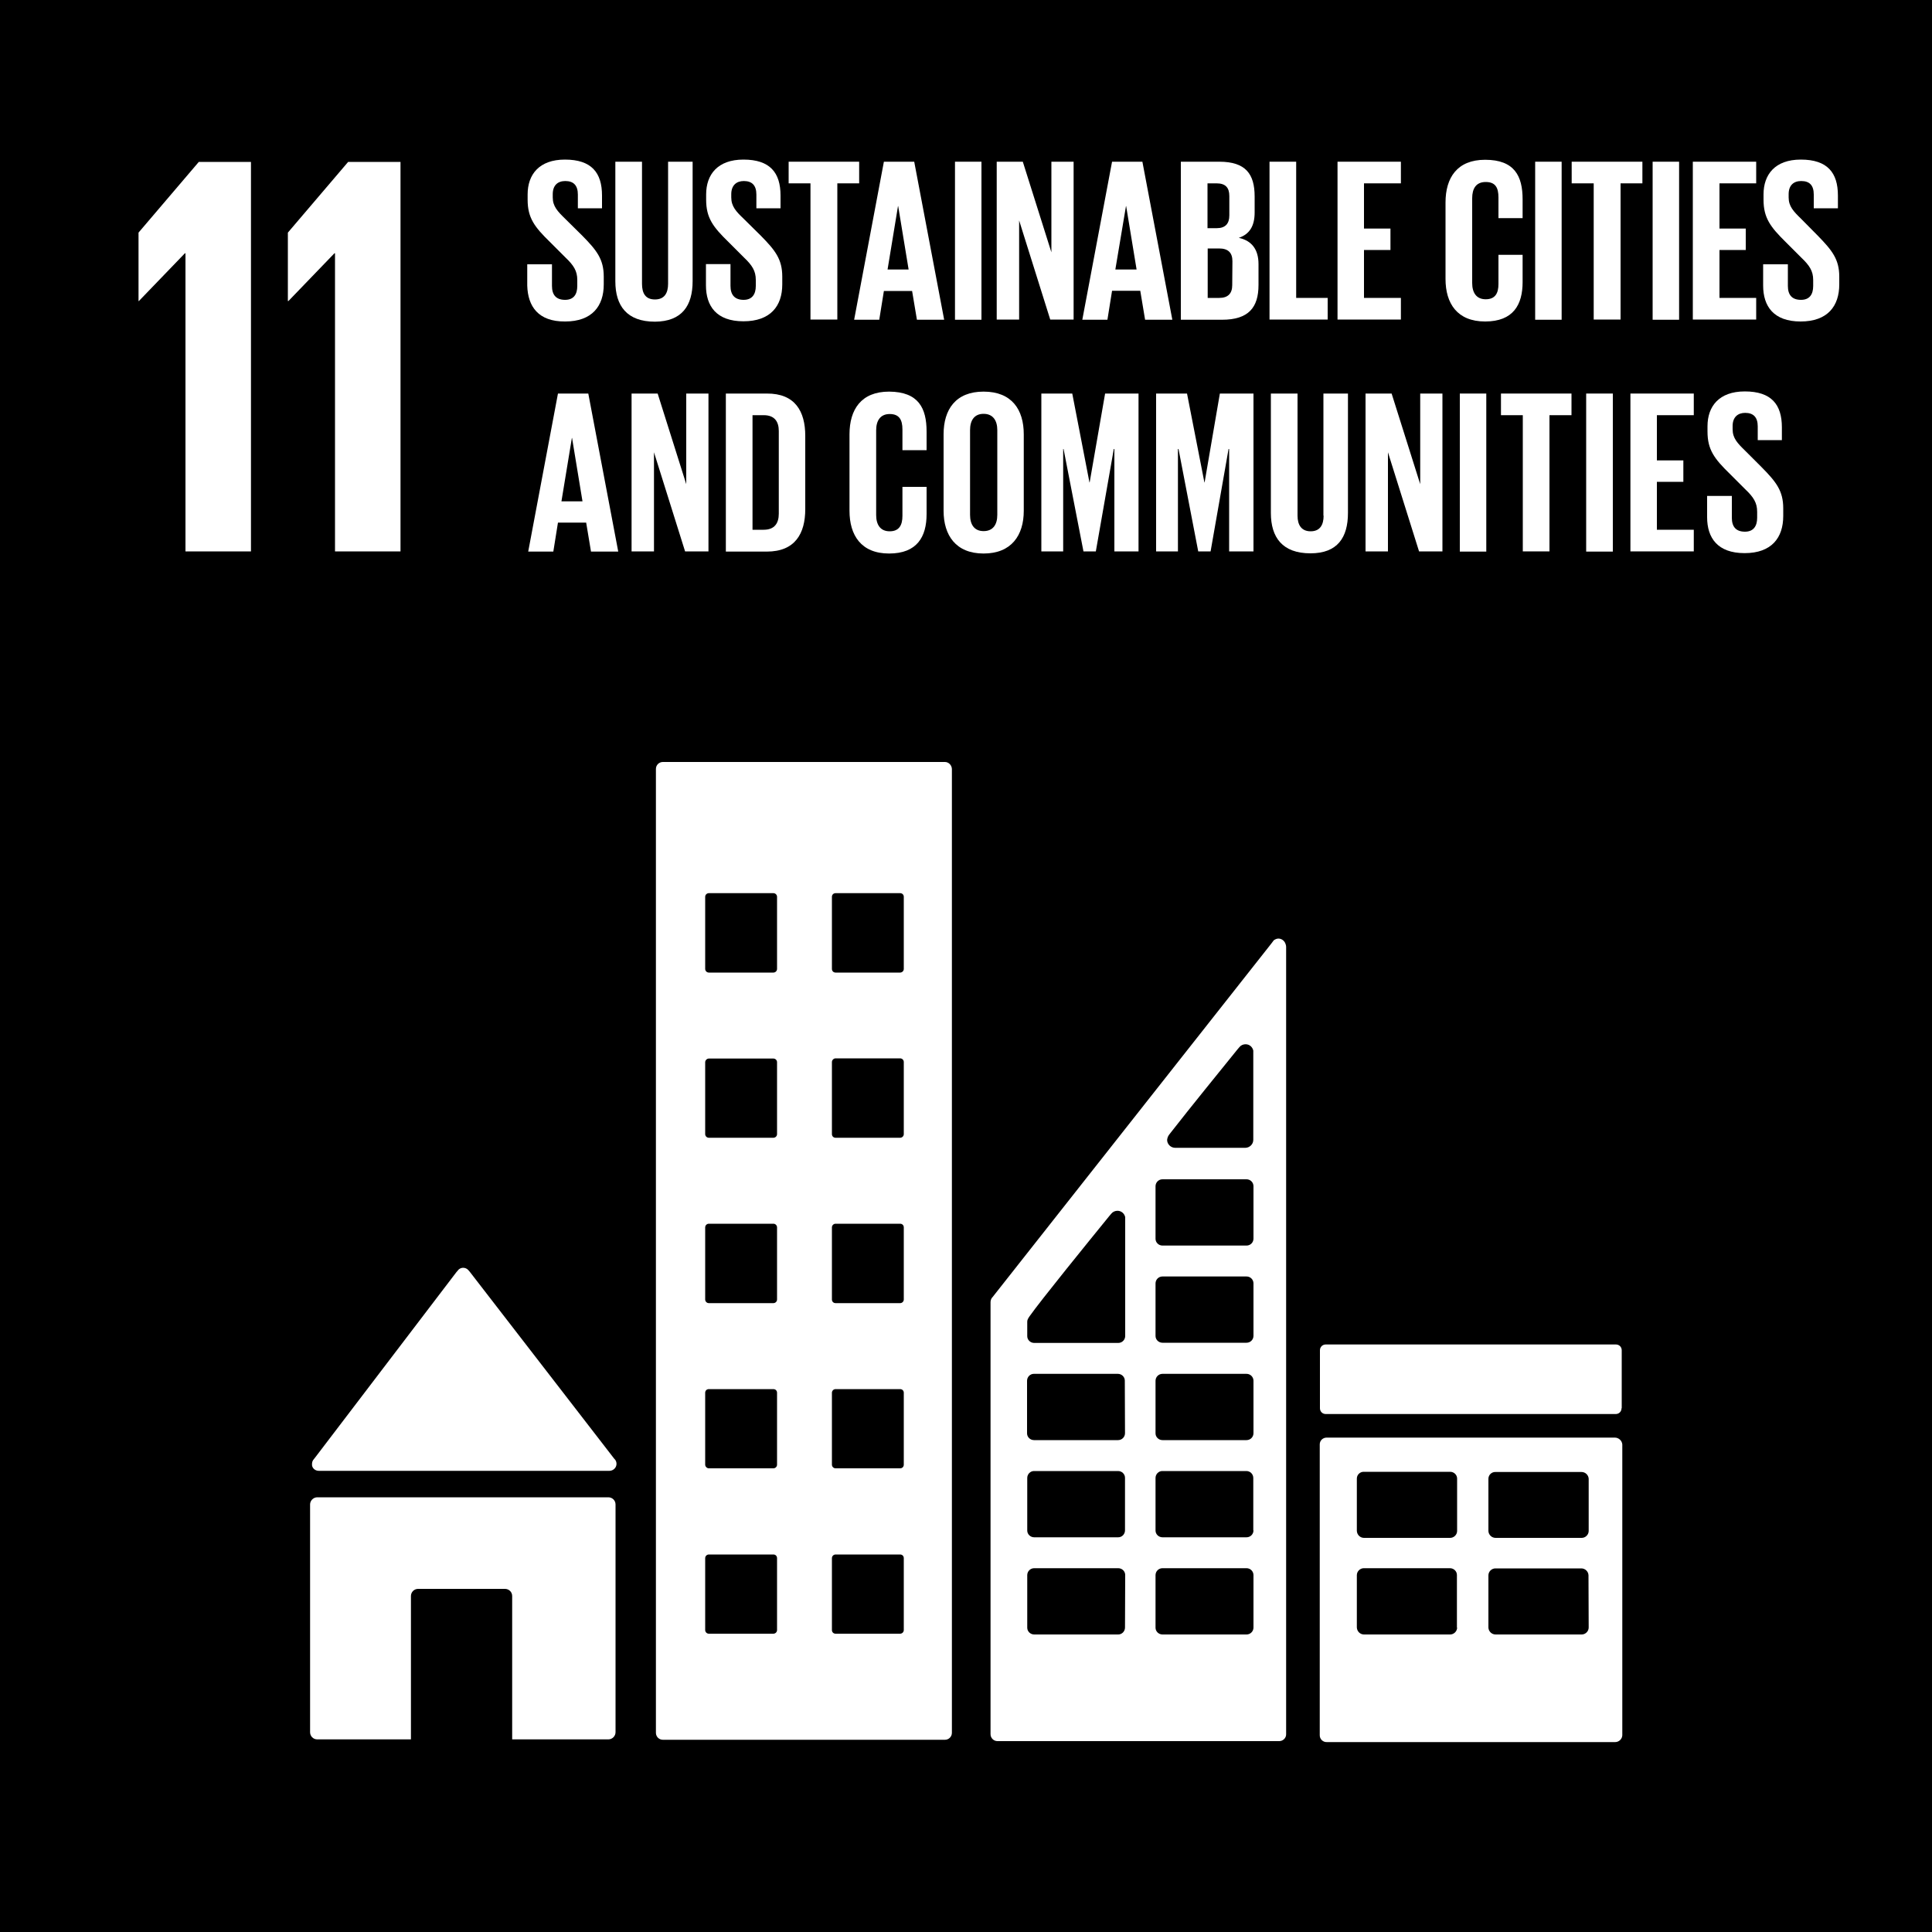
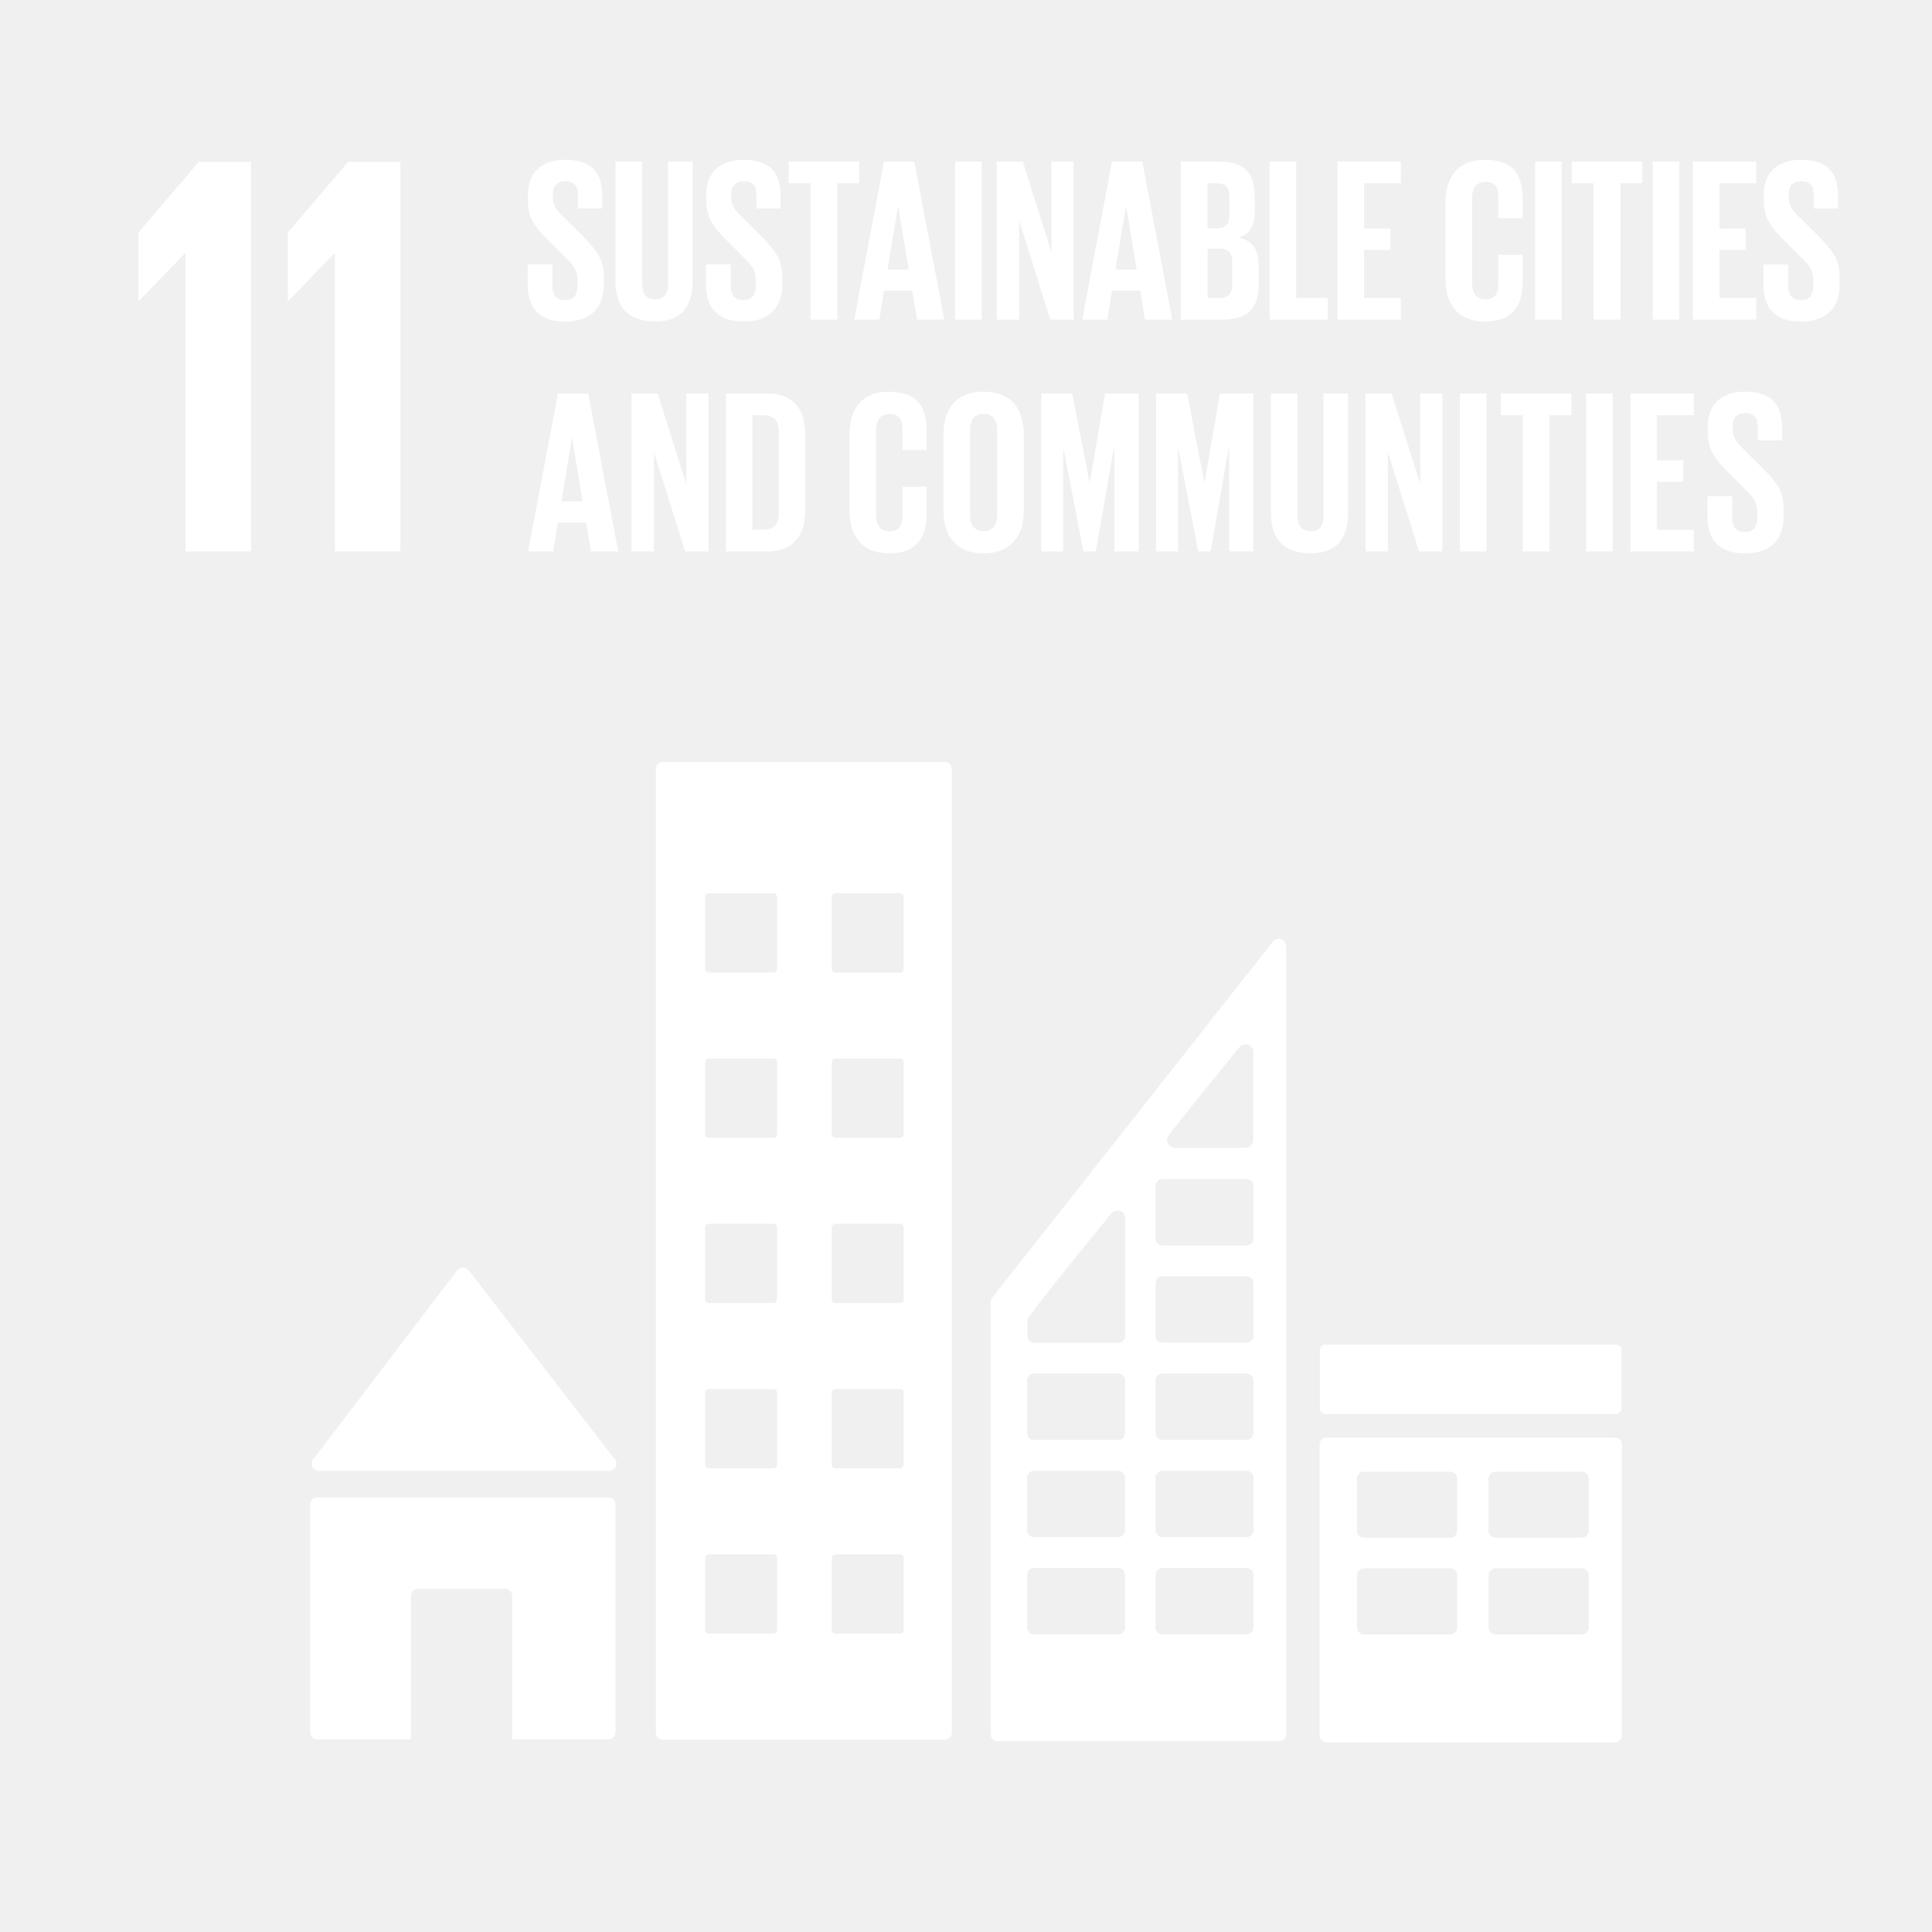
- <svg xmlns="http://www.w3.org/2000/svg" version="1.1" id="Layer_1" x="0px" y="0px" viewBox="0 0 1000 1000" style="enable-background:new 0 0 1000 1000;" xml:space="preserve">
-   <style type="text/css">
- 	.st0{fill:#FFFFFF;}
- </style>
-   <rect y="0" width="1000" height="1000" />
-   <path class="st0" d="M292.5,166.4c14,0,20-8,20-19.2v-4c0-9-3.6-13.6-11.1-21.2l-8.8-8.7c-4-3.9-6.5-6.5-6.5-11.1v-1.7  c0-4.6,2.6-6.8,6.5-6.8c4.3,0,6.5,2.3,6.5,7v7.1h12.5v-6.6c0-11.8-5.4-18.6-19.2-18.6c-13.4,0-19.3,7.8-19.3,18v2.8  c0,9.4,3.6,14.1,11.5,21.8l8.1,8.1c4.2,4,6.1,6.9,6.1,11.6v3.1c0,4.4-1.9,7.2-6.3,7.2c-4.7,0-6.8-2.6-6.8-7.2v-11.2h-12.8v11  C273.2,158.6,278.6,166.5,292.5,166.4" />
-   <path class="st0" d="M358.5,145.5V83.7h-12.7v63.2c0,4.8-1.9,8.1-6.8,8.1s-6.7-3.2-6.7-8.1V83.7h-13.8v61.9c0,12.7,6,20.9,20.5,20.9  C353,166.4,358.5,158.2,358.5,145.5" />
-   <path class="st0" d="M404.9,147.2v-4c0-9-3.6-13.6-11.1-21.2l-8.8-8.7c-4-3.8-6.5-6.5-6.5-11.1v-1.7c0-4.6,2.7-6.8,6.5-6.8  c4.3,0,6.5,2.3,6.5,7v7.1H404v-6.6c0-11.8-5.4-18.6-19.2-18.6c-13.4,0-19.3,7.8-19.3,18v2.8c0,9.4,3.6,14.1,11.5,21.8l8.1,8.1  c4.2,4,6.1,6.9,6.1,11.6v3.1c0,4.3-1.9,7.2-6.3,7.2c-4.7,0-6.8-2.7-6.8-7.2v-11.3h-12.7v11c0,10.7,5.4,18.6,19.4,18.6  S404.9,158.4,404.9,147.2" />
-   <polygon class="st0" points="444.7,83.7 408.2,83.7 408.2,94.9 419.5,94.9 419.5,165.4 433.4,165.4 433.4,94.9 444.7,94.9 " />
-   <path class="st0" d="M473.2,83.7h-15.7l-15.4,81.8h13l2.4-14.9h14.6l2.5,14.9h14.1L473.2,83.7z M459.4,139.5l5.4-32.8h0.1l5.4,32.8  H459.4z" />
-   <rect x="494.3" y="83.7" class="st0" width="13.7" height="81.8" />
-   <polygon class="st0" points="555.7,165.4 555.7,83.7 544.2,83.7 544.2,130.6 529.4,83.7 515.9,83.7 515.9,165.4 527.5,165.4   527.5,114.1 543.6,165.4 " />
-   <path class="st0" d="M575.6,150.5h14.6l2.5,15h14.1l-15.5-81.8h-15.7l-15.4,81.8h13L575.6,150.5z M582.8,106.7h0.1l5.4,32.8h-11  L582.8,106.7z" />
-   <path class="st0" d="M649.4,110v-8.3c0-11.6-4.6-18-18.3-18h-19.9v81.8h21.3c13.8,0,18.9-6.4,18.9-18v-10.8  c0-7.5-3.4-12.1-10.2-13.6C646.9,121.2,649.4,116.8,649.4,110 M625,94.9h4.7c4.6,0,6.6,2.2,6.6,6.6v10c0,4.3-2.1,6.6-6.5,6.6H625  V94.9z M637.8,147.6c0,4.3-2.2,6.6-6.7,6.6h-6v-25.6h5.9c4.8,0,6.9,2.3,6.9,6.6L637.8,147.6z" />
-   <polygon class="st0" points="670.9,83.7 657.1,83.7 657.1,165.4 687.2,165.4 687.2,154.2 670.9,154.2 " />
-   <polygon class="st0" points="725.1,94.9 725.1,83.7 692.3,83.7 692.3,165.4 725.1,165.4 725.1,154.2 706,154.2 706,129.4   719.7,129.4 719.7,118.3 706,118.3 706,94.9 " />
-   <path class="st0" d="M768.7,166.4c14.6,0,19.4-8.7,19.4-20.4v-14.1h-12.5V147c0,4.8-1.7,7.9-6.6,7.9s-7-3.5-7-8.4v-43.9  c0-5,2-8.4,7-8.4s6.6,2.9,6.6,8v10.7h12.5v-9.7c0-12.1-4.2-20.5-19.4-20.5c-14.5,0-20.5,9.3-20.5,22.1v39.6  C748.2,157,754.2,166.4,768.7,166.4" />
-   <rect x="794.6" y="83.7" class="st0" width="13.7" height="81.8" />
-   <polygon class="st0" points="838.8,165.4 838.8,94.9 850.1,94.9 850.1,83.7 813.5,83.7 813.5,94.9 824.9,94.9 824.9,165.4 " />
-   <rect x="855.4" y="83.7" class="st0" width="13.7" height="81.8" />
-   <polygon class="st0" points="876.2,165.4 909,165.4 909,154.2 890,154.2 890,129.4 903.6,129.4 903.6,118.3 890,118.3 890,94.9   909,94.9 909,83.7 876.2,83.7 " />
-   <path class="st0" d="M932.3,113.3c-4-3.9-6.5-6.5-6.5-11.1v-1.7c0-4.6,2.6-6.8,6.5-6.8c4.4,0,6.5,2.3,6.5,7v7.1h12.5v-6.6  c0-11.8-5.4-18.6-19.2-18.6c-13.4,0-19.3,7.8-19.3,18v2.8c0,9.4,3.6,14.1,11.4,21.8l8.1,8.1c4.2,4,6.2,6.9,6.2,11.6v3.1  c0,4.4-1.9,7.2-6.3,7.2c-4.7,0-6.8-2.6-6.8-7.2v-11.2h-12.8v11c0,10.7,5.4,18.6,19.4,18.6s20-8,20-19.2v-4c0-9-3.7-13.6-11.1-21.2  L932.3,113.3z" />
-   <path class="st0" d="M288.8,203.7l-15.4,81.8h13l2.4-15h14.6l2.5,15H320l-15.5-81.8H288.8z M290.6,259.5l5.4-32.8h0.1l5.4,32.8  H290.6z" />
-   <polygon class="st0" points="355.2,250.6 340.4,203.7 326.9,203.7 326.9,285.4 338.5,285.4 338.5,234.1 354.6,285.4 366.7,285.4   366.7,203.7 355.2,203.7 " />
-   <path class="st0" d="M396.9,203.7h-21.2v81.8h21.2c14.7,0,19.9-9.4,19.9-22v-37.9C416.8,213,411.6,203.6,396.9,203.7 M403.1,265.9  c0,4.9-2.2,8.3-7.8,8.3h-5.8v-59.3h5.8c5.7,0,7.8,3.4,7.8,8.2V265.9z" />
-   <path class="st0" d="M460.2,202.7c-14.5,0-20.5,9.3-20.5,22.1v39.6c0,12.6,6,22.1,20.5,22.1s19.4-8.7,19.4-20.4v-14.1h-12.5V267  c0,4.8-1.7,8-6.6,8s-7-3.5-7-8.4v-43.9c0-4.9,2.1-8.4,7-8.4s6.6,2.9,6.6,8v10.7h12.5v-9.6C479.6,211.2,475.4,202.8,460.2,202.7" />
-   <path class="st0" d="M509.1,202.7c-14.5,0-20.7,9.3-20.7,22.1v39.6c0,12.6,6.3,22.1,20.7,22.1s20.8-9.4,20.8-22.1v-39.6  C529.9,212,523.7,202.7,509.1,202.7 M516.2,266.5c0,5-2.2,8.4-7.1,8.4s-7-3.5-7-8.4v-43.9c0-4.9,2.1-8.4,7-8.4s7.1,3.5,7.1,8.4  V266.5z" />
-   <polygon class="st0" points="564,249.7 563.9,249.7 555,203.7 539,203.7 539,285.4 550.3,285.4 550.3,232.4 550.5,232.4   560.8,285.4 567.2,285.4 576.5,232.4 576.8,232.4 576.8,285.4 589.3,285.4 589.3,203.7 572,203.7 " />
-   <polygon class="st0" points="623.5,249.7 623.4,249.7 614.4,203.7 598.4,203.7 598.4,285.4 609.7,285.4 609.7,232.4 610,232.4   620.2,285.4 626.6,285.4 635.9,232.4 636.2,232.4 636.2,285.4 648.8,285.4 648.8,203.7 631.4,203.7 " />
-   <path class="st0" d="M685.1,266.9c0,4.8-1.9,8.1-6.7,8.1s-6.8-3.3-6.8-8.1v-63.2h-13.8v61.8c0,12.7,6,20.9,20.5,20.9  c14,0,19.4-8.2,19.4-20.9v-61.8h-12.7V266.9z" />
-   <polygon class="st0" points="735.1,250.6 720.3,203.7 706.8,203.7 706.8,285.4 718.4,285.4 718.4,234.1 734.5,285.4 746.6,285.4   746.6,203.7 735.1,203.7 " />
-   <polygon class="st0" points="71.7,120.4 71.7,155.8 71.9,155.8 95.7,131.1 96,131.1 96,285.4 129.9,285.4 129.9,83.8 102.9,83.8 " />
-   <polygon class="st0" points="149,120.4 149,155.8 149.3,155.8 173.1,131.1 173.4,131.1 173.4,285.4 207.3,285.4 207.3,83.8   180.2,83.8 " />
-   <rect x="755.6" y="203.7" class="st0" width="13.7" height="81.8" />
-   <polygon class="st0" points="776.9,214.9 788.2,214.9 788.2,285.4 802,285.4 802,214.9 813.4,214.9 813.4,203.7 776.9,203.7 " />
-   <rect x="821" y="203.7" class="st0" width="13.8" height="81.8" />
-   <polygon class="st0" points="843.9,285.4 876.7,285.4 876.7,274.2 857.6,274.2 857.6,249.4 871.3,249.4 871.3,238.3 857.6,238.3   857.6,214.9 876.7,214.9 876.7,203.7 843.9,203.7 " />
-   <path class="st0" d="M903.3,233.3c-4-3.9-6.5-6.5-6.5-11.1v-1.7c0-4.6,2.7-6.8,6.5-6.8c4.3,0,6.5,2.3,6.5,7v7.1h12.5v-6.6  c0-11.8-5.4-18.6-19.2-18.6c-13.4,0-19.3,7.8-19.3,18v2.8c0,9.4,3.6,14.1,11.5,21.8l8.1,8.1c4.2,4,6.1,6.9,6.1,11.6v3.1  c0,4.3-1.9,7.2-6.3,7.2c-4.7,0-6.8-2.6-6.8-7.2v-11.3h-12.8v11c0,10.7,5.4,18.6,19.4,18.6s20-8,20-19.2v-4c0-9-3.6-13.6-11.1-21.2  L903.3,233.3z" />
+ <svg xmlns="http://www.w3.org/2000/svg" id="Layer_1" data-name="Layer 1" viewBox="0 0 1000 1000" focusable="false">
+   <link type="text/css" rel="stylesheet" id="dark-mode-general-link" />
+   <link type="text/css" rel="stylesheet" id="dark-mode-custom-link" />
+   <style type="text/css" id="dark-mode-custom-style" />
+   <defs>
+     <style>
+       .cls-2 {
+         fill: #fff;
+       }
+     </style>
+   </defs>
+   <path class="cls-2" d="M292.55,166.4c14,0,20-8,20-19.17v-4c0-9-3.62-13.62-11.09-21.22l-8.8-8.68c-4-3.86-6.5-6.51-6.5-11.11v-1.67c0-4.59,2.65-6.76,6.5-6.76,4.33,0,6.51,2.29,6.51,7v7.1h12.53v-6.62c0-11.81-5.41-18.57-19.16-18.57-13.39,0-19.29,7.84-19.29,18v2.79c0,9.39,3.62,14.1,11.45,21.81l8.07,8.1c4.22,4,6.15,6.86,6.15,11.56v3.13c0,4.35-1.93,7.24-6.26,7.24-4.7,0-6.75-2.65-6.75-7.24v-11.2H273.16v11c0,10.73,5.41,18.57,19.39,18.57" />
+   <path class="cls-2" d="M358.47,145.54V83.67H345.81v63.19c0,4.83-1.93,8.07-6.76,8.07s-6.74-3.24-6.74-8.07V83.67H318.56v61.87c0,12.66,6,20.86,20.49,20.86,14,0,19.42-8.2,19.42-20.86" />
+   <path class="cls-2" d="M404.88,147.23v-4c0-9-3.63-13.62-11.08-21.22L385,113.33c-4-3.85-6.52-6.51-6.52-11.08v-1.69c0-4.59,2.67-6.76,6.52-6.76,4.34,0,6.5,2.28,6.5,7v7.1H404v-6.62c0-11.83-5.41-18.57-19.16-18.57-13.38,0-19.29,7.84-19.29,18v2.77c0,9.4,3.63,14.11,11.47,21.83l8.06,8.09c4.22,4,6.14,6.86,6.14,11.56v3.15c0,4.32-1.92,7.23-6.26,7.23-4.7,0-6.75-2.66-6.75-7.23V136.85H365.47v11c0,10.73,5.41,18.56,19.4,18.56s20-8,20-19.17" />
+   <polygon class="cls-2" points="444.73 83.67 408.21 83.67 408.21 94.89 419.53 94.89 419.53 165.44 433.4 165.44 433.4 94.89 444.73 94.89 444.73 83.67" />
+   <path class="cls-2" d="M473.23,83.67H457.56l-15.43,81.76h13l2.41-14.94h14.58l2.54,14.94h14.11Zm-13.85,55.84,5.41-32.8h.13l5.43,32.8Z" />
+   <rect class="cls-2" x="494.33" y="83.68" width="13.74" height="81.77" />
+   <polygon class="cls-2" points="555.7 165.44 555.7 83.67 544.25 83.67 544.25 130.57 529.41 83.67 515.91 83.67 515.91 165.44 527.49 165.44 527.49 114.06 543.63 165.44 555.7 165.44" />
+   <path class="cls-2" d="M575.57,150.48h14.59l2.52,15h14.1L591.24,83.67H575.57l-15.43,81.76h13Zm7.22-43.78h.13l5.44,32.81h-11Z" />
+   <path class="cls-2" d="M649.43,110v-8.31c0-11.58-4.57-18-18.32-18h-19.9v81.77h21.34c13.75,0,18.92-6.39,18.92-18V136.62c0-7.48-3.36-12.07-10.24-13.63,5.67-1.81,8.2-6.15,8.2-13M625,94.89h4.71c4.57,0,6.63,2.16,6.63,6.63v10c0,4.35-2.06,6.64-6.52,6.64H625Zm12.77,52.7c0,4.34-2.16,6.64-6.74,6.64h-6V128.66h5.9c4.82,0,6.87,2.29,6.87,6.62Z" />
+   <polygon class="cls-2" points="670.87 83.67 657.13 83.67 657.13 165.44 687.25 165.44 687.25 154.22 670.87 154.22 670.87 83.67" />
+   <polygon class="cls-2" points="725.09 94.89 725.09 83.67 692.3 83.67 692.3 165.44 725.09 165.44 725.09 154.22 706.04 154.22 706.04 129.37 719.66 129.37 719.66 118.29 706.04 118.29 706.04 94.89 725.09 94.89" />
+   <path class="cls-2" d="M768.69,166.4c14.59,0,19.42-8.68,19.42-20.38V131.91H775.56V147c0,4.8-1.69,7.94-6.63,7.94s-7-3.49-7-8.44V102.61c0-5,2-8.45,7-8.45s6.63,2.89,6.63,8v10.74h12.55v-9.65c0-12.07-4.23-20.51-19.42-20.51-14.46,0-20.49,9.28-20.49,22.06v39.57c0,12.66,6,22.06,20.49,22.06" />
+   <rect class="cls-2" x="794.56" y="83.68" width="13.73" height="81.77" />
+   <polygon class="cls-2" points="838.75 165.44 838.75 94.89 850.06 94.89 850.06 83.67 813.55 83.67 813.55 94.89 824.87 94.89 824.87 165.44 838.75 165.44" />
+   <rect class="cls-2" x="855.43" y="83.68" width="13.73" height="81.77" />
+   <polygon class="cls-2" points="876.24 165.44 909.02 165.44 909.02 154.22 889.98 154.22 889.98 129.37 903.58 129.37 903.58 118.29 889.98 118.29 889.98 94.89 909.02 94.89 909.02 83.67 876.24 83.67 876.24 165.44" />
+   <path class="cls-2" d="M932.31,113.34c-4-3.87-6.49-6.51-6.49-11.11v-1.67c0-4.59,2.64-6.76,6.49-6.76,4.36,0,6.51,2.29,6.51,7v7.11h12.55v-6.63c0-11.83-5.43-18.57-19.18-18.57-13.38,0-19.27,7.84-19.27,18v2.79c0,9.39,3.6,14.1,11.44,21.81l8.07,8.1c4.24,4,6.16,6.86,6.16,11.56v3.13c0,4.35-1.92,7.24-6.28,7.24-4.7,0-6.75-2.65-6.75-7.24v-11.2H912.79v11c0,10.73,5.42,18.57,19.4,18.57s20-8,20-19.17v-4c0-9-3.65-13.62-11.1-21.22Z" />
+   <path class="cls-2" d="M288.79,203.69l-15.43,81.75h13l2.41-14.95h14.58l2.54,14.95H320l-15.55-81.75Zm1.81,55.83,5.42-32.8h.13l5.41,32.8Z" />
+   <polygon class="cls-2" points="355.22 250.59 340.39 203.69 326.89 203.69 326.89 285.45 338.47 285.45 338.47 234.06 354.61 285.45 366.67 285.45 366.67 203.69 355.22 203.69 355.22 250.59" />
+   <path class="cls-2" d="M396.94,203.67H375.72v81.78h21.22c14.71,0,19.88-9.4,19.88-21.95V225.63c0-12.66-5.17-22-19.88-22m6.14,62.24c0,4.94-2.17,8.32-7.83,8.32h-5.8V214.9h5.8c5.66,0,7.83,3.37,7.83,8.19Z" />
+   <path class="cls-2" d="M460.23,202.72c-14.47,0-20.5,9.28-20.5,22.07v39.56c0,12.65,6,22.06,20.5,22.06s19.4-8.69,19.4-20.39v-14.1H467.09V267c0,4.83-1.68,8-6.61,8s-7-3.49-7-8.44v-43.9c0-4.94,2.06-8.44,7-8.44s6.61,2.89,6.61,8v10.73h12.54v-9.65c0-12.06-4.21-20.49-19.4-20.49" />
+   <path class="cls-2" d="M509.07,202.72c-14.48,0-20.74,9.28-20.74,22.07v39.56c0,12.65,6.26,22.06,20.74,22.06s20.84-9.41,20.84-22.06V224.79c0-12.79-6.26-22.07-20.84-22.07m7.1,63.79c0,4.95-2.17,8.44-7.1,8.44s-7-3.49-7-8.44v-43.9c0-4.94,2.15-8.44,7-8.44s7.1,3.5,7.1,8.44Z" />
+   <polygon class="cls-2" points="564.03 249.75 563.91 249.75 555 203.67 538.97 203.67 538.97 285.44 550.29 285.44 550.29 232.38 550.53 232.38 560.78 285.44 567.16 285.44 576.45 232.38 576.81 232.38 576.81 285.44 589.35 285.44 589.35 203.67 571.99 203.67 564.03 249.75" />
+   <polygon class="cls-2" points="623.48 249.75 623.36 249.75 614.44 203.67 598.4 203.67 598.4 285.44 609.74 285.44 609.74 232.38 609.97 232.38 620.21 285.44 626.61 285.44 635.88 232.38 636.25 232.38 636.25 285.44 648.78 285.44 648.78 203.67 631.43 203.67 623.48 249.75" />
+   <path class="cls-2" d="M685.07,266.87c0,4.83-1.91,8.1-6.74,8.1s-6.75-3.27-6.75-8.1V203.69H657.83v61.84c0,12.68,6,20.88,20.5,20.88,14,0,19.4-8.2,19.4-20.88V203.69H685.07Z" />
+   <polygon class="cls-2" points="735.13 250.59 720.28 203.69 706.79 203.69 706.79 285.45 718.37 285.45 718.37 234.06 734.51 285.45 746.56 285.45 746.56 203.69 735.13 203.69 735.13 250.59" />
+   <polygon class="cls-2" points="71.65 120.39 71.65 155.77 71.94 155.77 95.73 131.09 96.04 131.09 96.04 285.43 129.94 285.43 129.94 83.8 102.87 83.8 71.65 120.39" />
+   <polygon class="cls-2" points="148.97 120.39 148.97 155.77 149.27 155.77 173.06 131.09 173.35 131.09 173.35 285.43 207.26 285.43 207.26 83.8 180.21 83.8 148.97 120.39" />
+   <rect class="cls-2" x="755.64" y="203.67" width="13.74" height="81.77" />
+   <polygon class="cls-2" points="776.86 214.89 788.19 214.89 788.19 285.44 802.05 285.44 802.05 214.89 813.38 214.89 813.38 203.67 776.86 203.67 776.86 214.89" />
+   <rect class="cls-2" x="820.98" y="203.67" width="13.75" height="81.77" />
+   <polygon class="cls-2" points="843.9 285.44 876.69 285.44 876.69 274.23 857.63 274.23 857.63 249.39 871.26 249.39 871.26 238.29 857.63 238.29 857.63 214.89 876.69 214.89 876.69 203.67 843.9 203.67 843.9 285.44" />
+   <path class="cls-2" d="M903.33,233.35c-4-3.87-6.51-6.52-6.51-11.09v-1.7c0-4.59,2.65-6.75,6.51-6.75,4.34,0,6.5,2.29,6.5,7v7.12h12.55v-6.64c0-11.82-5.43-18.56-19.17-18.56-13.39,0-19.29,7.84-19.29,18v2.77c0,9.4,3.62,14.11,11.46,21.82l8.08,8.09c4.21,4,6.14,6.87,6.14,11.57v3.14c0,4.34-1.93,7.24-6.27,7.24-4.7,0-6.75-2.65-6.75-7.24V256.87H883.8v11c0,10.73,5.42,18.57,19.41,18.57s20-8,20-19.16v-4c0-9-3.62-13.61-11.09-21.22Z" />
  <g>
    <g>
-       <path class="st0" d="M165,761.3h150.4c2,0,3.7-1.6,3.7-3.6c0-0.9-0.3-1.8-1-2.5l-0.2-0.2l-74.8-96.8l-0.7-0.8    c-0.7-0.8-1.7-1.2-2.7-1.2c-0.9,0-1.8,0.4-2.4,1l-0.4,0.5l-0.7,0.8l-73,95.8l-1.1,1.4c-0.4,0.6-0.6,1.3-0.6,2.1    C161.3,759.6,162.9,761.3,165,761.3C165,761.3,165,761.3,165,761.3z" />
-       <path class="st0" d="M314.9,775H164.2c-2,0-3.7,1.7-3.7,3.7l0,0v117.9c0,2,1.6,3.7,3.7,3.7c0,0,0,0,0,0h48.5v-74.2    c0-2,1.6-3.7,3.7-3.7c0,0,0,0,0,0h45c2,0,3.7,1.6,3.7,3.7c0,0,0,0,0,0v74.2h49.8c2,0,3.7-1.7,3.7-3.7v0V778.7    C318.6,776.6,316.9,775,314.9,775z" />
+       <path class="cls-2" d="M165,761.31H315.38a3.67,3.67,0,0,0,2.72-6.16l-.21-.22-74.84-96.82-.73-.81a3.67,3.67,0,0,0-2.72-1.2,3.75,3.75,0,0,0-2.42.95l-.45.52-.71.79-73,95.81-1.12,1.37a3.64,3.64,0,0,0-.63,2.06A3.71,3.71,0,0,0,165,761.31Z" />
+       <path class="cls-2" d="M314.92,775H164.2a3.69,3.69,0,0,0-3.69,3.69V896.59a3.7,3.7,0,0,0,3.69,3.71h48.51V826.09a3.68,3.68,0,0,1,3.69-3.69h45a3.68,3.68,0,0,1,3.69,3.69V900.3h49.8a3.7,3.7,0,0,0,3.69-3.71V778.65A3.69,3.69,0,0,0,314.92,775Z" />
    </g>
-     <path class="st0" d="M835.8,744.1H686.7c-2,0-3.6,1.5-3.6,3.5c0,0,0,0,0,0v150.6c0,2,1.7,3.6,3.7,3.5h149.2c2,0,3.6-1.6,3.7-3.5   c0,0,0,0,0,0V747.6C839.5,745.6,837.8,744.1,835.8,744.1C835.9,744.1,835.8,744.1,835.8,744.1 M754.2,842.4c0,2-1.7,3.6-3.6,3.6   c0,0,0,0,0,0H706c-2,0-3.6-1.6-3.7-3.6c0,0,0,0,0,0v-27.1c0-2,1.7-3.6,3.6-3.6c0,0,0,0,0,0h44.6c2,0,3.6,1.6,3.6,3.5c0,0,0,0,0,0   V842.4z M754.2,792.4c0,2-1.7,3.6-3.6,3.6c0,0,0,0,0,0H706c-2,0-3.6-1.6-3.7-3.6c0,0,0,0,0,0v-27.1c0-2,1.7-3.6,3.7-3.5h44.6   c2,0,3.6,1.6,3.6,3.5c0,0,0,0,0,0V792.4z M822.3,842.4c0,2-1.7,3.6-3.6,3.6c0,0,0,0,0,0h-44.6c-2,0-3.6-1.6-3.7-3.5c0,0,0,0,0,0   v-27.1c0-2,1.7-3.6,3.6-3.6c0,0,0,0,0,0h44.5c2,0,3.6,1.6,3.7,3.5c0,0,0,0,0,0L822.3,842.4z M822.3,792.4c0,2-1.7,3.6-3.6,3.6   c0,0,0,0,0,0h-44.6c-2,0-3.6-1.6-3.7-3.5c0,0,0,0,0,0v-27.1c0-2,1.7-3.6,3.7-3.5c0,0,0,0,0,0h44.5c2,0,3.6,1.6,3.7,3.5c0,0,0,0,0,0   L822.3,792.4z" />
-     <path class="st0" d="M489.1,394.4h-146c-2,0-3.6,1.6-3.6,3.6l0,0v498.9c0,2,1.6,3.6,3.6,3.6h146c2,0,3.6-1.6,3.6-3.6V398   C492.6,396,491,394.4,489.1,394.4 M402.2,843.7c0,1.1-0.9,1.9-1.9,1.9h-33.4c-1.1,0-1.9-0.9-1.9-1.9v-37.2c0-1.1,0.9-1.9,1.9-1.9   c0,0,0,0,0,0h33.4c1.1,0,1.9,0.8,1.9,1.9c0,0,0,0,0,0V843.7z M402.2,758.1c0,1.1-0.9,1.9-1.9,1.9h0h-33.4c-1,0-1.9-0.9-1.9-1.9   v-37.2c0-1.1,0.8-1.9,1.9-1.9c0,0,0,0,0,0h33.4c1.1,0,1.9,0.8,1.9,1.9c0,0,0,0,0,0V758.1z M402.2,672.6c0,1.1-0.9,1.9-1.9,1.9   h-33.4c-1.1,0-1.9-0.9-1.9-1.9v-37.3c0-1.1,0.9-1.9,1.9-1.9h33.4c1.1,0,1.9,0.9,1.9,1.9V672.6z M402.2,587c0,1.1-0.9,1.9-1.9,1.9   h-33.4c-1.1,0-1.9-0.9-1.9-1.9v-37.2c0-1,0.9-1.9,1.9-1.9c0,0,0,0,0,0h33.4c1,0,1.9,0.8,1.9,1.9c0,0,0,0,0,0V587z M402.2,501.5   c0,1.1-0.9,1.9-1.9,1.9h-33.4c-1.1,0-1.9-0.9-1.9-1.9v-37.3c0-1.1,0.9-1.9,1.9-1.9h0h33.4c1.1,0,1.9,0.9,1.9,1.9v0V501.5z    M467.8,843.7c0,1.1-0.9,1.9-1.9,1.9c0,0,0,0,0,0h-33.4c-1.1,0-1.9-0.8-1.9-1.9c0,0,0,0,0,0v-37.2c0-1.1,0.9-1.9,1.9-1.9   c0,0,0,0,0,0h33.4c1.1,0,1.9,0.8,1.9,1.9c0,0,0,0,0,0L467.8,843.7z M467.8,758.1c0,1.1-0.8,1.9-1.9,1.9c0,0,0,0,0,0h-33.4   c-1,0-1.9-0.8-1.9-1.9c0,0,0,0,0,0v-37.2c0-1,0.8-1.9,1.9-1.9c0,0,0,0,0,0h33.4c1.1,0,1.9,0.8,1.9,1.9c0,0,0,0,0,0L467.8,758.1z    M467.8,672.6c0,1.1-0.9,1.9-1.9,1.9c0,0,0,0,0,0h-33.4c-1.1,0-1.9-0.8-1.9-1.9c0,0,0,0,0,0v-37.3c0-1.1,0.9-1.9,1.9-1.9   c0,0,0,0,0,0h33.4c1.1,0,1.9,0.8,1.9,1.9l0,0L467.8,672.6z M467.8,587c0,1.1-0.9,1.9-1.9,1.9c0,0,0,0,0,0h-33.4   c-1.1,0-1.9-0.8-1.9-1.9c0,0,0,0,0,0v-37.3c0-1,0.9-1.9,1.9-1.9c0,0,0,0,0,0h33.4c1,0,1.9,0.8,1.9,1.9c0,0,0,0,0,0L467.8,587z    M467.8,501.5c0,1.1-0.9,1.9-1.9,1.9c0,0,0,0,0,0h-33.4c-1.1,0-1.9-0.8-1.9-1.9c0,0,0,0,0,0v-37.3c0-1.1,0.8-1.9,1.9-1.9   c0,0,0,0,0,0h33.4c1.1,0,1.9,0.8,1.9,1.9c0,0,0,0,0,0L467.8,501.5z" />
-     <path class="st0" d="M839.3,728.9c0,1.7-1.3,3-3,3H686.2c-1.7,0-3-1.3-3-3v-30c0-1.7,1.3-3,3-3h150.2c1.7,0,3,1.3,3,3V728.9z" />
-     <path class="st0" d="M665.4,488.6c-0.5-1.6-2-2.8-3.7-2.8c-0.7,0-1.5,0.3-2.1,0.7l-0.3,0.2l-1.2,1.6l-143.5,182l-0.7,0.9   c-0.8,0.7-1.2,1.8-1.2,2.8v223.6c0,2,1.6,3.6,3.6,3.6c0,0,0,0,0,0h145.8c2,0,3.6-1.6,3.6-3.5c0,0,0,0,0,0V490.1   C665.7,489.6,665.6,489.1,665.4,488.6z M605,587.5l1-1.3c9.8-12.6,26.4-33,34.4-42.9l1.1-1.3c0.8-1,2-1.5,3.2-1.5   c2,0,3.6,1.4,4,3.3V590c0,2.2-1.8,4-4,4.1c-0.1,0-0.1,0-0.2,0s-0.1,0-0.2,0h-35.8c-0.1,0-0.1,0-0.2,0s-0.1,0-0.2,0   c-2.2-0.1-4-1.9-4-4.1C604.2,589.1,604.5,588.2,605,587.5z M582.3,842.4c0,2-1.6,3.6-3.5,3.6c0,0,0,0,0,0h-43.5   c-2,0-3.6-1.6-3.6-3.5c0,0,0,0,0,0v-27.2c0-2,1.6-3.6,3.6-3.6c0,0,0,0,0,0h43.5c2,0,3.6,1.6,3.6,3.5c0,0,0,0,0,0L582.3,842.4z    M582.3,792.1c0,2-1.6,3.6-3.5,3.6c0,0,0,0,0,0h-43.5c-2,0-3.6-1.6-3.6-3.5c0,0,0,0,0,0v-27.2c0-2,1.6-3.6,3.5-3.6c0,0,0,0,0,0   h43.5c2,0,3.6,1.6,3.6,3.5c0,0,0,0,0,0L582.3,792.1z M582.3,741.8c0,2-1.6,3.6-3.6,3.6c0,0,0,0,0,0h-43.5c-2,0-3.6-1.6-3.6-3.5   c0,0,0,0,0,0v-27.2c0-2,1.6-3.6,3.5-3.6c0,0,0,0,0,0h43.5c2,0,3.6,1.6,3.6,3.5c0,0,0,0,0,0L582.3,741.8z M582.4,631.5v60   c0,2-1.6,3.6-3.6,3.6h-43.5c-2,0-3.6-1.6-3.6-3.5c0,0,0,0,0,0v-7.5c0-0.5,0.1-0.9,0.3-1.3c0.1-0.1,0.1-0.3,0.2-0.4   c0.1-0.2,0.2-0.3,0.3-0.5c0.1-0.2,0.3-0.4,0.4-0.6c5.6-8,30.7-38.9,41.2-51.8l1.1-1.3c0.8-1,2-1.5,3.2-1.5c2,0,3.6,1.4,4,3.3   L582.4,631.5z M648.8,842.4c0,2-1.6,3.6-3.6,3.6l0,0h-43.5c-2,0-3.6-1.6-3.6-3.5c0,0,0,0,0,0v-27.2c0-2,1.6-3.6,3.6-3.6   c0,0,0,0,0,0h43.5c2,0,3.6,1.6,3.6,3.6V842.4z M648.8,792.1c0,2-1.6,3.6-3.6,3.6l0,0h-43.5c-2,0-3.6-1.6-3.6-3.5c0,0,0,0,0,0v-27.2   c0-2,1.6-3.6,3.5-3.6c0,0,0,0,0,0h43.5c2,0,3.6,1.6,3.6,3.6l0,0V792.1z M648.8,741.8c0,2-1.6,3.6-3.6,3.6h-43.5   c-2,0-3.6-1.6-3.6-3.5c0,0,0,0,0,0v-27.2c0-2,1.6-3.6,3.6-3.6c0,0,0,0,0,0h43.5c2,0,3.6,1.6,3.6,3.6l0,0V741.8z M648.8,691.4   c0,2-1.6,3.6-3.6,3.6h-43.5c-2,0-3.6-1.6-3.6-3.5c0,0,0,0,0,0v-27.2c0-2,1.6-3.6,3.6-3.6c0,0,0,0,0,0h43.5c2,0,3.6,1.6,3.6,3.6l0,0   V691.4z M648.8,641.1c0,2-1.6,3.6-3.6,3.6l0,0h-43.5c-2,0-3.6-1.6-3.6-3.5c0,0,0,0,0,0v-27.2c0-2,1.6-3.6,3.6-3.6c0,0,0,0,0,0h43.5   c2,0,3.6,1.6,3.6,3.6c0,0,0,0,0,0V641.1z" />
+     <path class="cls-2" d="M835.83,744.08H686.66a3.59,3.59,0,0,0-3.65,3.55V898.26a3.6,3.6,0,0,0,3.65,3.54H835.83a3.6,3.6,0,0,0,3.66-3.54V747.63a3.59,3.59,0,0,0-3.66-3.55m-81.62,98.34a3.6,3.6,0,0,1-3.64,3.56H706a3.61,3.61,0,0,1-3.66-3.56V815.34a3.6,3.6,0,0,1,3.66-3.56h44.57a3.59,3.59,0,0,1,3.64,3.56Zm0-50.06a3.6,3.6,0,0,1-3.64,3.56H706a3.61,3.61,0,0,1-3.66-3.56v-27.1a3.61,3.61,0,0,1,3.66-3.54h44.57a3.59,3.59,0,0,1,3.64,3.54Zm68.12,50.06a3.6,3.6,0,0,1-3.66,3.56H774.12a3.6,3.6,0,0,1-3.66-3.56V815.34a3.6,3.6,0,0,1,3.66-3.56h44.55a3.6,3.6,0,0,1,3.66,3.56Zm0-50.06a3.6,3.6,0,0,1-3.66,3.56H774.12a3.6,3.6,0,0,1-3.66-3.56v-27.1a3.6,3.6,0,0,1,3.66-3.54h44.55a3.6,3.6,0,0,1,3.66,3.54Z" />
+     <path class="cls-2" d="M489.06,394.44h-146a3.57,3.57,0,0,0-3.56,3.58v498.9a3.58,3.58,0,0,0,3.56,3.57h146a3.6,3.6,0,0,0,3.59-3.57V398a3.59,3.59,0,0,0-3.59-3.58M402.22,843.65a1.92,1.92,0,0,1-1.92,1.92H366.88a1.92,1.92,0,0,1-1.92-1.92V806.41a1.91,1.91,0,0,1,1.92-1.91H400.3a1.91,1.91,0,0,1,1.92,1.91Zm0-85.55A1.91,1.91,0,0,1,400.3,760H366.88A1.91,1.91,0,0,1,365,758.1V720.87a1.91,1.91,0,0,1,1.92-1.92H400.3a1.91,1.91,0,0,1,1.92,1.92Zm0-85.53a1.92,1.92,0,0,1-1.92,1.92H366.88a1.92,1.92,0,0,1-1.92-1.92V635.31a1.92,1.92,0,0,1,1.92-1.91H400.3a1.92,1.92,0,0,1,1.92,1.91Zm0-85.55a1.92,1.92,0,0,1-1.92,1.92H366.88A1.92,1.92,0,0,1,365,587V549.76a1.9,1.9,0,0,1,1.92-1.89H400.3a1.9,1.9,0,0,1,1.92,1.89Zm0-85.53a1.92,1.92,0,0,1-1.92,1.91H366.88a1.92,1.92,0,0,1-1.92-1.91V464.23a1.92,1.92,0,0,1,1.92-1.92H400.3a1.92,1.92,0,0,1,1.92,1.92Zm65.55,342.16a1.92,1.92,0,0,1-1.93,1.92H432.43a1.91,1.91,0,0,1-1.92-1.92V806.41a1.91,1.91,0,0,1,1.92-1.91h33.41a1.91,1.91,0,0,1,1.93,1.91Zm0-85.55a1.91,1.91,0,0,1-1.93,1.92H432.43a1.9,1.9,0,0,1-1.92-1.92V720.87a1.9,1.9,0,0,1,1.92-1.92h33.41a1.91,1.91,0,0,1,1.93,1.92Zm0-85.53a1.92,1.92,0,0,1-1.93,1.92H432.43a1.91,1.91,0,0,1-1.92-1.92V635.31a1.91,1.91,0,0,1,1.92-1.91h33.41a1.92,1.92,0,0,1,1.93,1.91Zm0-85.55a1.92,1.92,0,0,1-1.93,1.92H432.43a1.91,1.91,0,0,1-1.92-1.92V549.76a1.9,1.9,0,0,1,1.92-1.89h33.41a1.9,1.9,0,0,1,1.93,1.89Zm0-85.53a1.92,1.92,0,0,1-1.93,1.91H432.43a1.91,1.91,0,0,1-1.92-1.91V464.23a1.91,1.91,0,0,1,1.92-1.92h33.41a1.92,1.92,0,0,1,1.93,1.92Z" />
+     <path class="cls-2" d="M839.32,728.92a3,3,0,0,1-3,3H686.17a3,3,0,0,1-3-3v-30a3,3,0,0,1,3-3H836.32a3,3,0,0,1,3,3Z" />
+     <path class="cls-2" d="M665.4,488.65a3.85,3.85,0,0,0-3.67-2.79,3.81,3.81,0,0,0-2.09.69l-.27.18-1.23,1.56-143.48,182-.66.89a4.13,4.13,0,0,0-1.25,2.84V897.67a3.57,3.57,0,0,0,3.58,3.56H662.17a3.56,3.56,0,0,0,3.57-3.56V490.15A3.71,3.71,0,0,0,665.4,488.65ZM605,587.49l1-1.28c9.81-12.6,26.36-33,34.42-42.86l1.06-1.26a4.17,4.17,0,0,1,3.21-1.52,4.09,4.09,0,0,1,4,3.34V590a4.12,4.12,0,0,1-4,4.1c-.07,0-.12,0-.18,0s-.12,0-.19,0H608.51c-.07,0-.12,0-.18,0s-.12,0-.18,0a4.13,4.13,0,0,1-4-4.1A4.17,4.17,0,0,1,605,587.49Zm-22.7,254.9a3.56,3.56,0,0,1-3.57,3.57H535.21a3.56,3.56,0,0,1-3.57-3.57V815.16a3.56,3.56,0,0,1,3.57-3.56h43.51a3.56,3.56,0,0,1,3.57,3.56Zm0-50.32a3.56,3.56,0,0,1-3.57,3.57H535.21a3.56,3.56,0,0,1-3.57-3.57V764.84a3.55,3.55,0,0,1,3.57-3.57h43.51a3.55,3.55,0,0,1,3.57,3.57Zm0-50.32a3.56,3.56,0,0,1-3.57,3.56H535.21a3.56,3.56,0,0,1-3.57-3.56V714.51a3.56,3.56,0,0,1,3.57-3.57h43.51a3.56,3.56,0,0,1,3.57,3.57Zm.12-110.27v60a3.58,3.58,0,0,1-3.57,3.57h-43.5a3.57,3.57,0,0,1-3.59-3.57v-7.55a4.14,4.14,0,0,1,.27-1.33,2.92,2.92,0,0,1,.22-.42,3,3,0,0,1,.32-.47c.1-.17.27-.39.4-.58,5.56-8,30.66-38.88,41.2-51.8l1.06-1.28a4.15,4.15,0,0,1,3.21-1.51,4.1,4.1,0,0,1,4,3.33ZM648.8,842.39a3.57,3.57,0,0,1-3.57,3.57h-43.5a3.57,3.57,0,0,1-3.59-3.57V815.16a3.57,3.57,0,0,1,3.59-3.56h43.5a3.57,3.57,0,0,1,3.57,3.56Zm0-50.32a3.57,3.57,0,0,1-3.57,3.57h-43.5a3.57,3.57,0,0,1-3.59-3.57V764.84a3.56,3.56,0,0,1,3.59-3.57h43.5a3.57,3.57,0,0,1,3.57,3.57Zm0-50.32a3.58,3.58,0,0,1-3.57,3.56h-43.5a3.57,3.57,0,0,1-3.59-3.56V714.51a3.57,3.57,0,0,1,3.59-3.57h43.5a3.57,3.57,0,0,1,3.57,3.57Zm0-50.33a3.57,3.57,0,0,1-3.57,3.56h-43.5a3.57,3.57,0,0,1-3.59-3.56V664.19a3.57,3.57,0,0,1,3.59-3.57h43.5a3.57,3.57,0,0,1,3.57,3.57Zm0-50.33a3.57,3.57,0,0,1-3.57,3.57h-43.5a3.57,3.57,0,0,1-3.59-3.57V613.86a3.57,3.57,0,0,1,3.59-3.58h43.5a3.57,3.57,0,0,1,3.57,3.58Z" />
  </g>
</svg>
